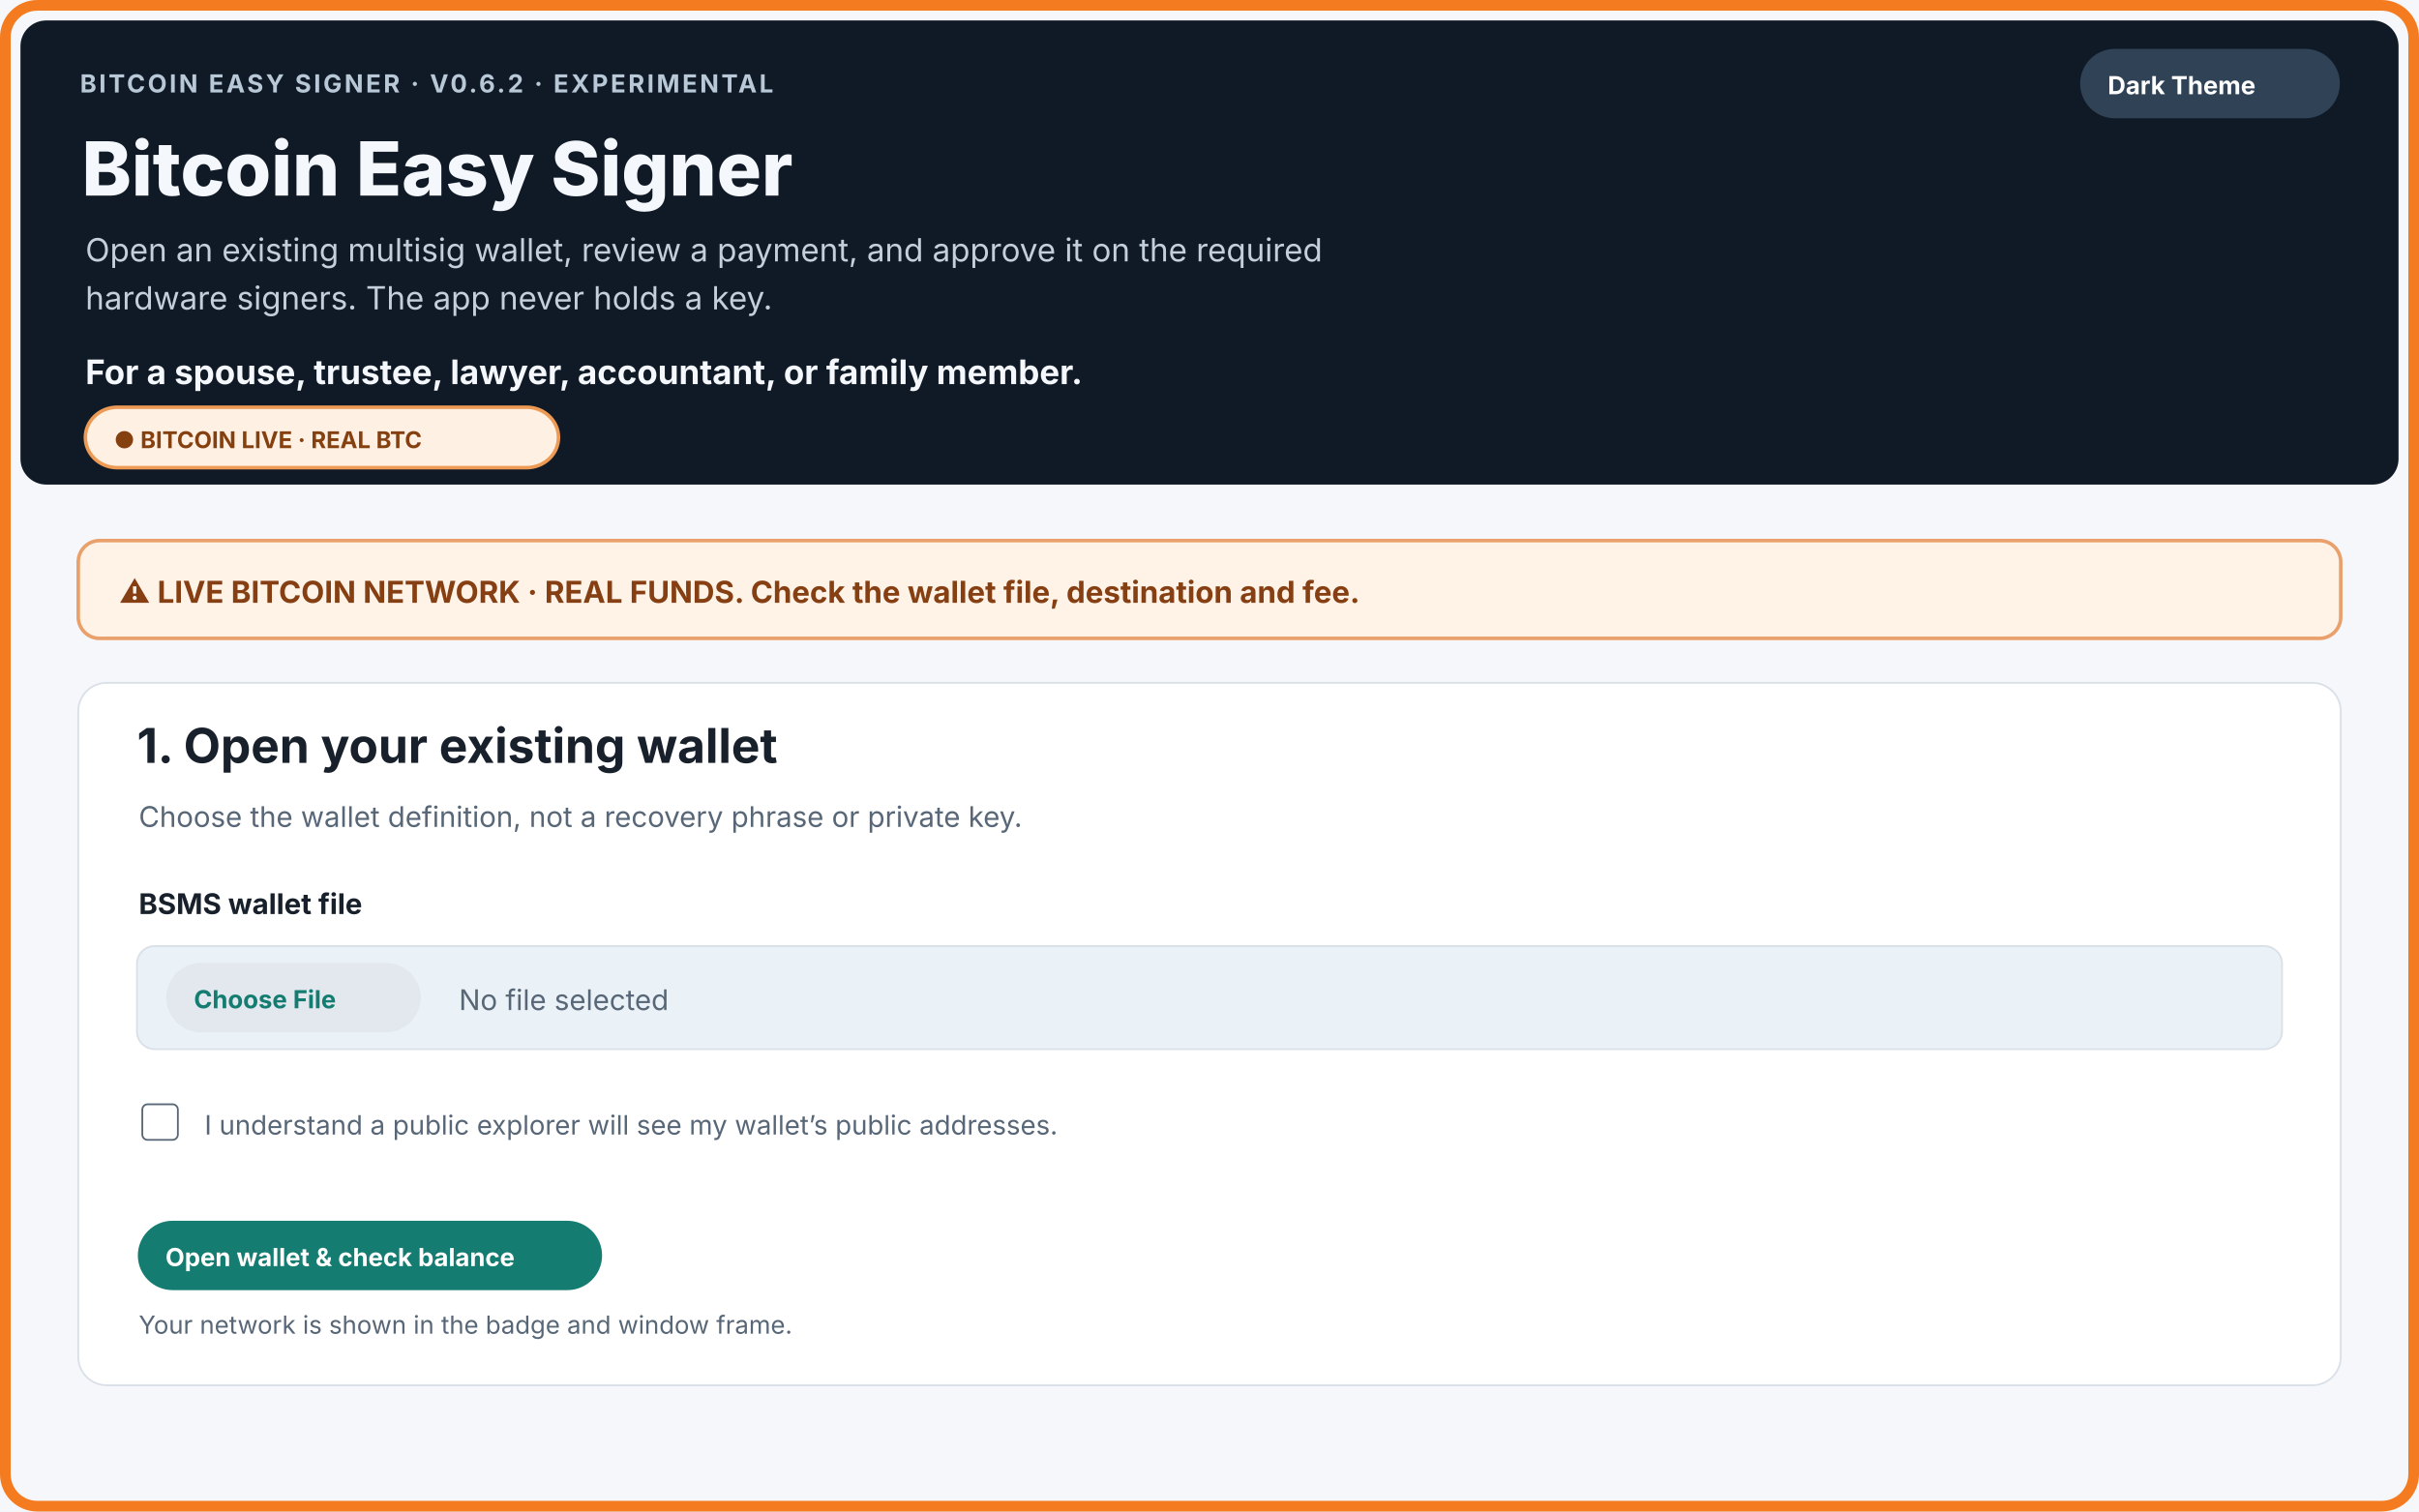
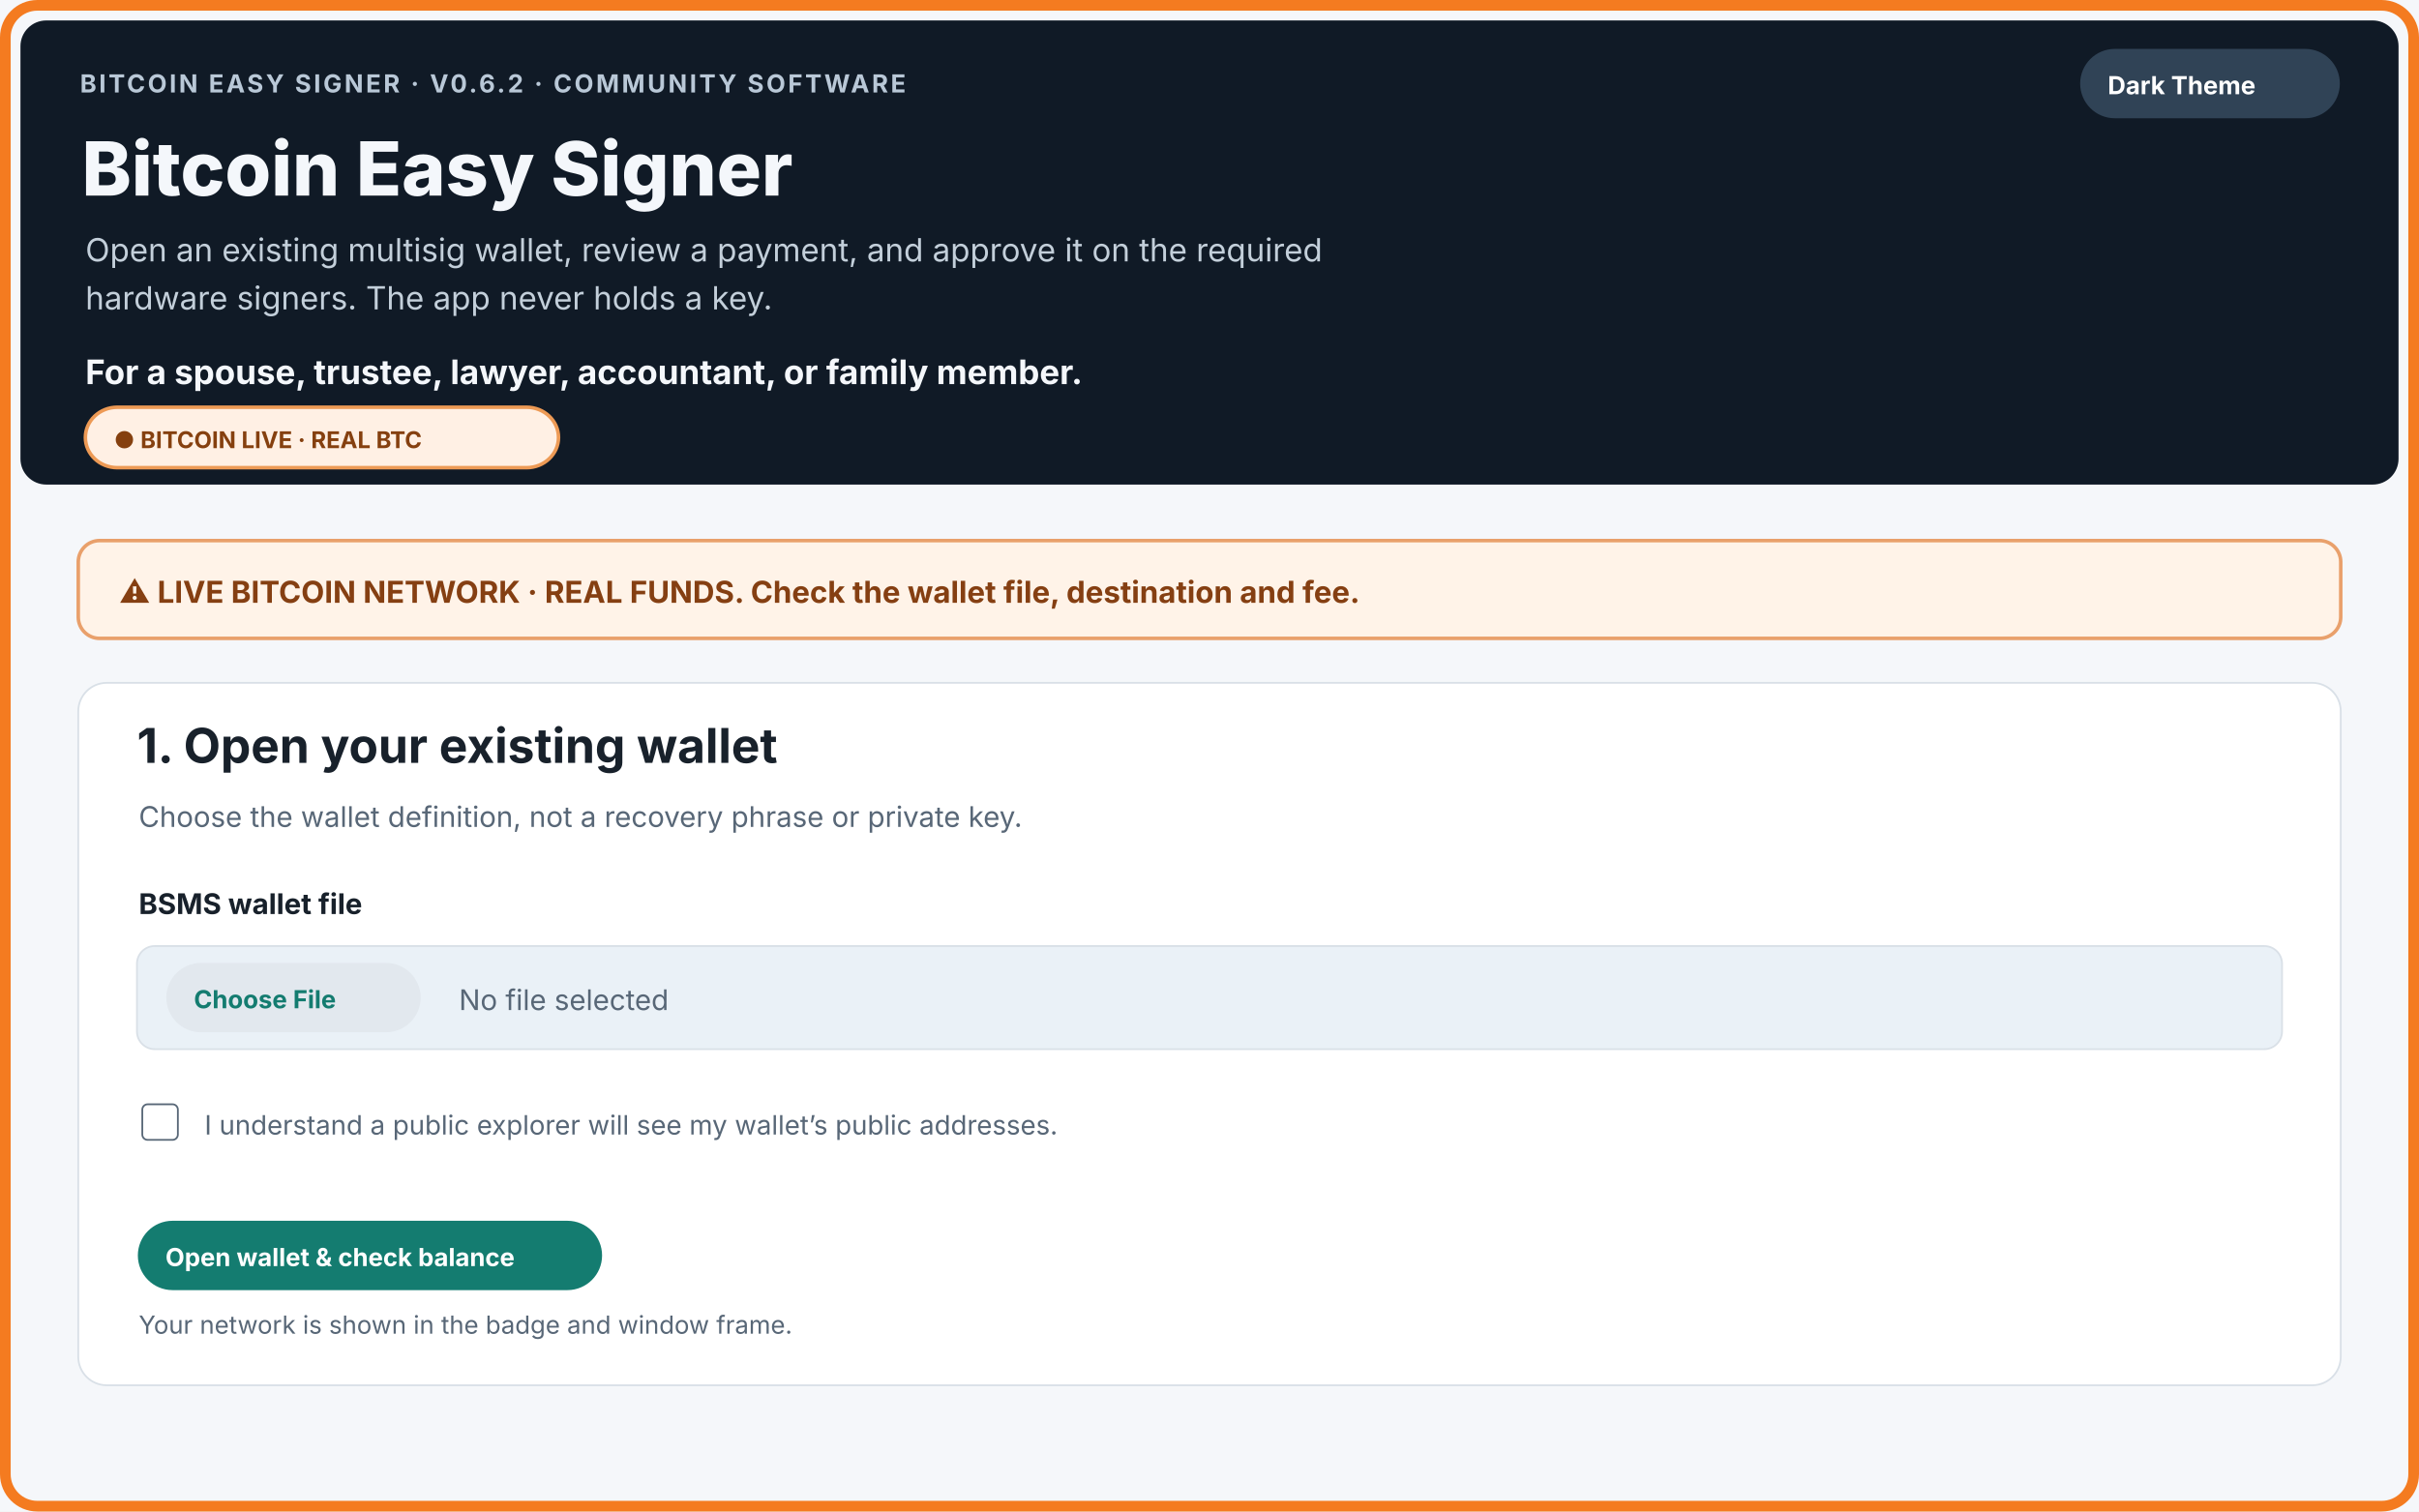
<svg xmlns="http://www.w3.org/2000/svg" width="1360" height="850" viewBox="0 0 1360 850" role="img" aria-labelledby="title desc">
  <style>text{font-family:-apple-system,BlinkMacSystemFont,"Segoe UI",sans-serif}</style>
  <rect width="1360" height="850" fill="#f5f7fa" />
  <rect x="3" y="3" width="1354" height="844" rx="18" fill="none" stroke="#f47b20" stroke-width="6" />
  <rect x="12" y="12" width="1336" height="260" rx="14" fill="#101a26" stroke="#101a26" stroke-width="1" />
-   <text x="45" y="52" fill="#b9c8d7" font-size="14" font-weight="750" letter-spacing="1.4">BITCOIN EASY SIGNER · V0.6.2 · EXPERIMENTAL</text>
+   <text x="45" y="52" fill="#b9c8d7" font-size="14" font-weight="750" letter-spacing="1.4">BITCOIN EASY SIGNER · V0.6.2 · COMMUNITY SOFTWARE</text>
  <rect x="1170" y="28" width="145" height="38" rx="19" fill="#304356" stroke="#304356" stroke-width="1" />
  <text x="1185" y="53" fill="#fff" font-size="14" font-weight="700">Dark Theme</text>
  <text x="46" y="110" fill="#f4f7fb" font-size="42" font-weight="760">Bitcoin Easy Signer</text>
  <text x="48" y="147" fill="#c3cfda" font-size="18" font-weight="400">Open an existing multisig wallet, review a payment, and approve it on the required</text>
  <text x="48" y="174" fill="#c3cfda" font-size="18" font-weight="400">hardware signers. The app never holds a key.</text>
  <text x="48" y="216" fill="#f4f7fb" font-size="19" font-weight="700">For a spouse, trustee, lawyer, accountant, or family member.</text>
  <rect x="44" y="304" width="1272" height="55" rx="12" fill="#fff3e8" stroke="#e9a06b" stroke-width="2" />
  <text x="67" y="339" fill="#853f12" font-size="17" font-weight="700">⚠  LIVE BITCOIN NETWORK · REAL FUNDS. Check the wallet file, destination and fee.</text>
  <rect x="44" y="384" width="1272" height="395" rx="16" fill="#ffffff" stroke="#d9e0e7" stroke-width="1" />
  <text x="77" y="429" fill="#18212b" font-size="27" font-weight="750">1. Open your existing wallet</text>
  <text x="78" y="465" fill="#586777" font-size="16" font-weight="400">Choose the wallet definition, not a recovery phrase or private key.</text>
  <text x="78" y="514" fill="#18212b" font-size="16" font-weight="700">BSMS wallet file</text>
  <rect x="77" y="532" width="1206" height="58" rx="10" fill="#eaf1f7" stroke="#d9e0e7" stroke-width="1" />
  <rect x="94" y="542" width="142" height="38" rx="19" fill="#e2e8ee" stroke="#e2e8ee" stroke-width="1" />
  <text x="109" y="567" fill="#147c70" font-size="14" font-weight="700">Choose File</text>
  <text x="258" y="568" fill="#586777" font-size="16" font-weight="400">No file selected</text>
  <rect x="80" y="621" width="20" height="20" rx="3" fill="none" stroke="#586777" stroke-width="1" />
  <text x="115" y="638" fill="#586777" font-size="15" font-weight="400">I understand a public explorer will see my wallet’s public addresses.</text>
  <rect x="78" y="687" width="260" height="38" rx="19" fill="#147c70" stroke="#147c70" stroke-width="1" />
  <text x="93" y="712" fill="#fff" font-size="14" font-weight="700">Open wallet &amp; check balance</text>
  <text x="78" y="750" fill="#586777" font-size="14" font-weight="400">Your network is shown in the badge and window frame.</text>
  <rect x="48" y="229" width="266" height="34" rx="18" fill="#fff0e4" stroke="#ed9a55" stroke-width="2" />
  <text x="64" y="252" fill="#85400f" font-size="13" font-weight="750">● BITCOIN LIVE · REAL BTC</text>
</svg>
